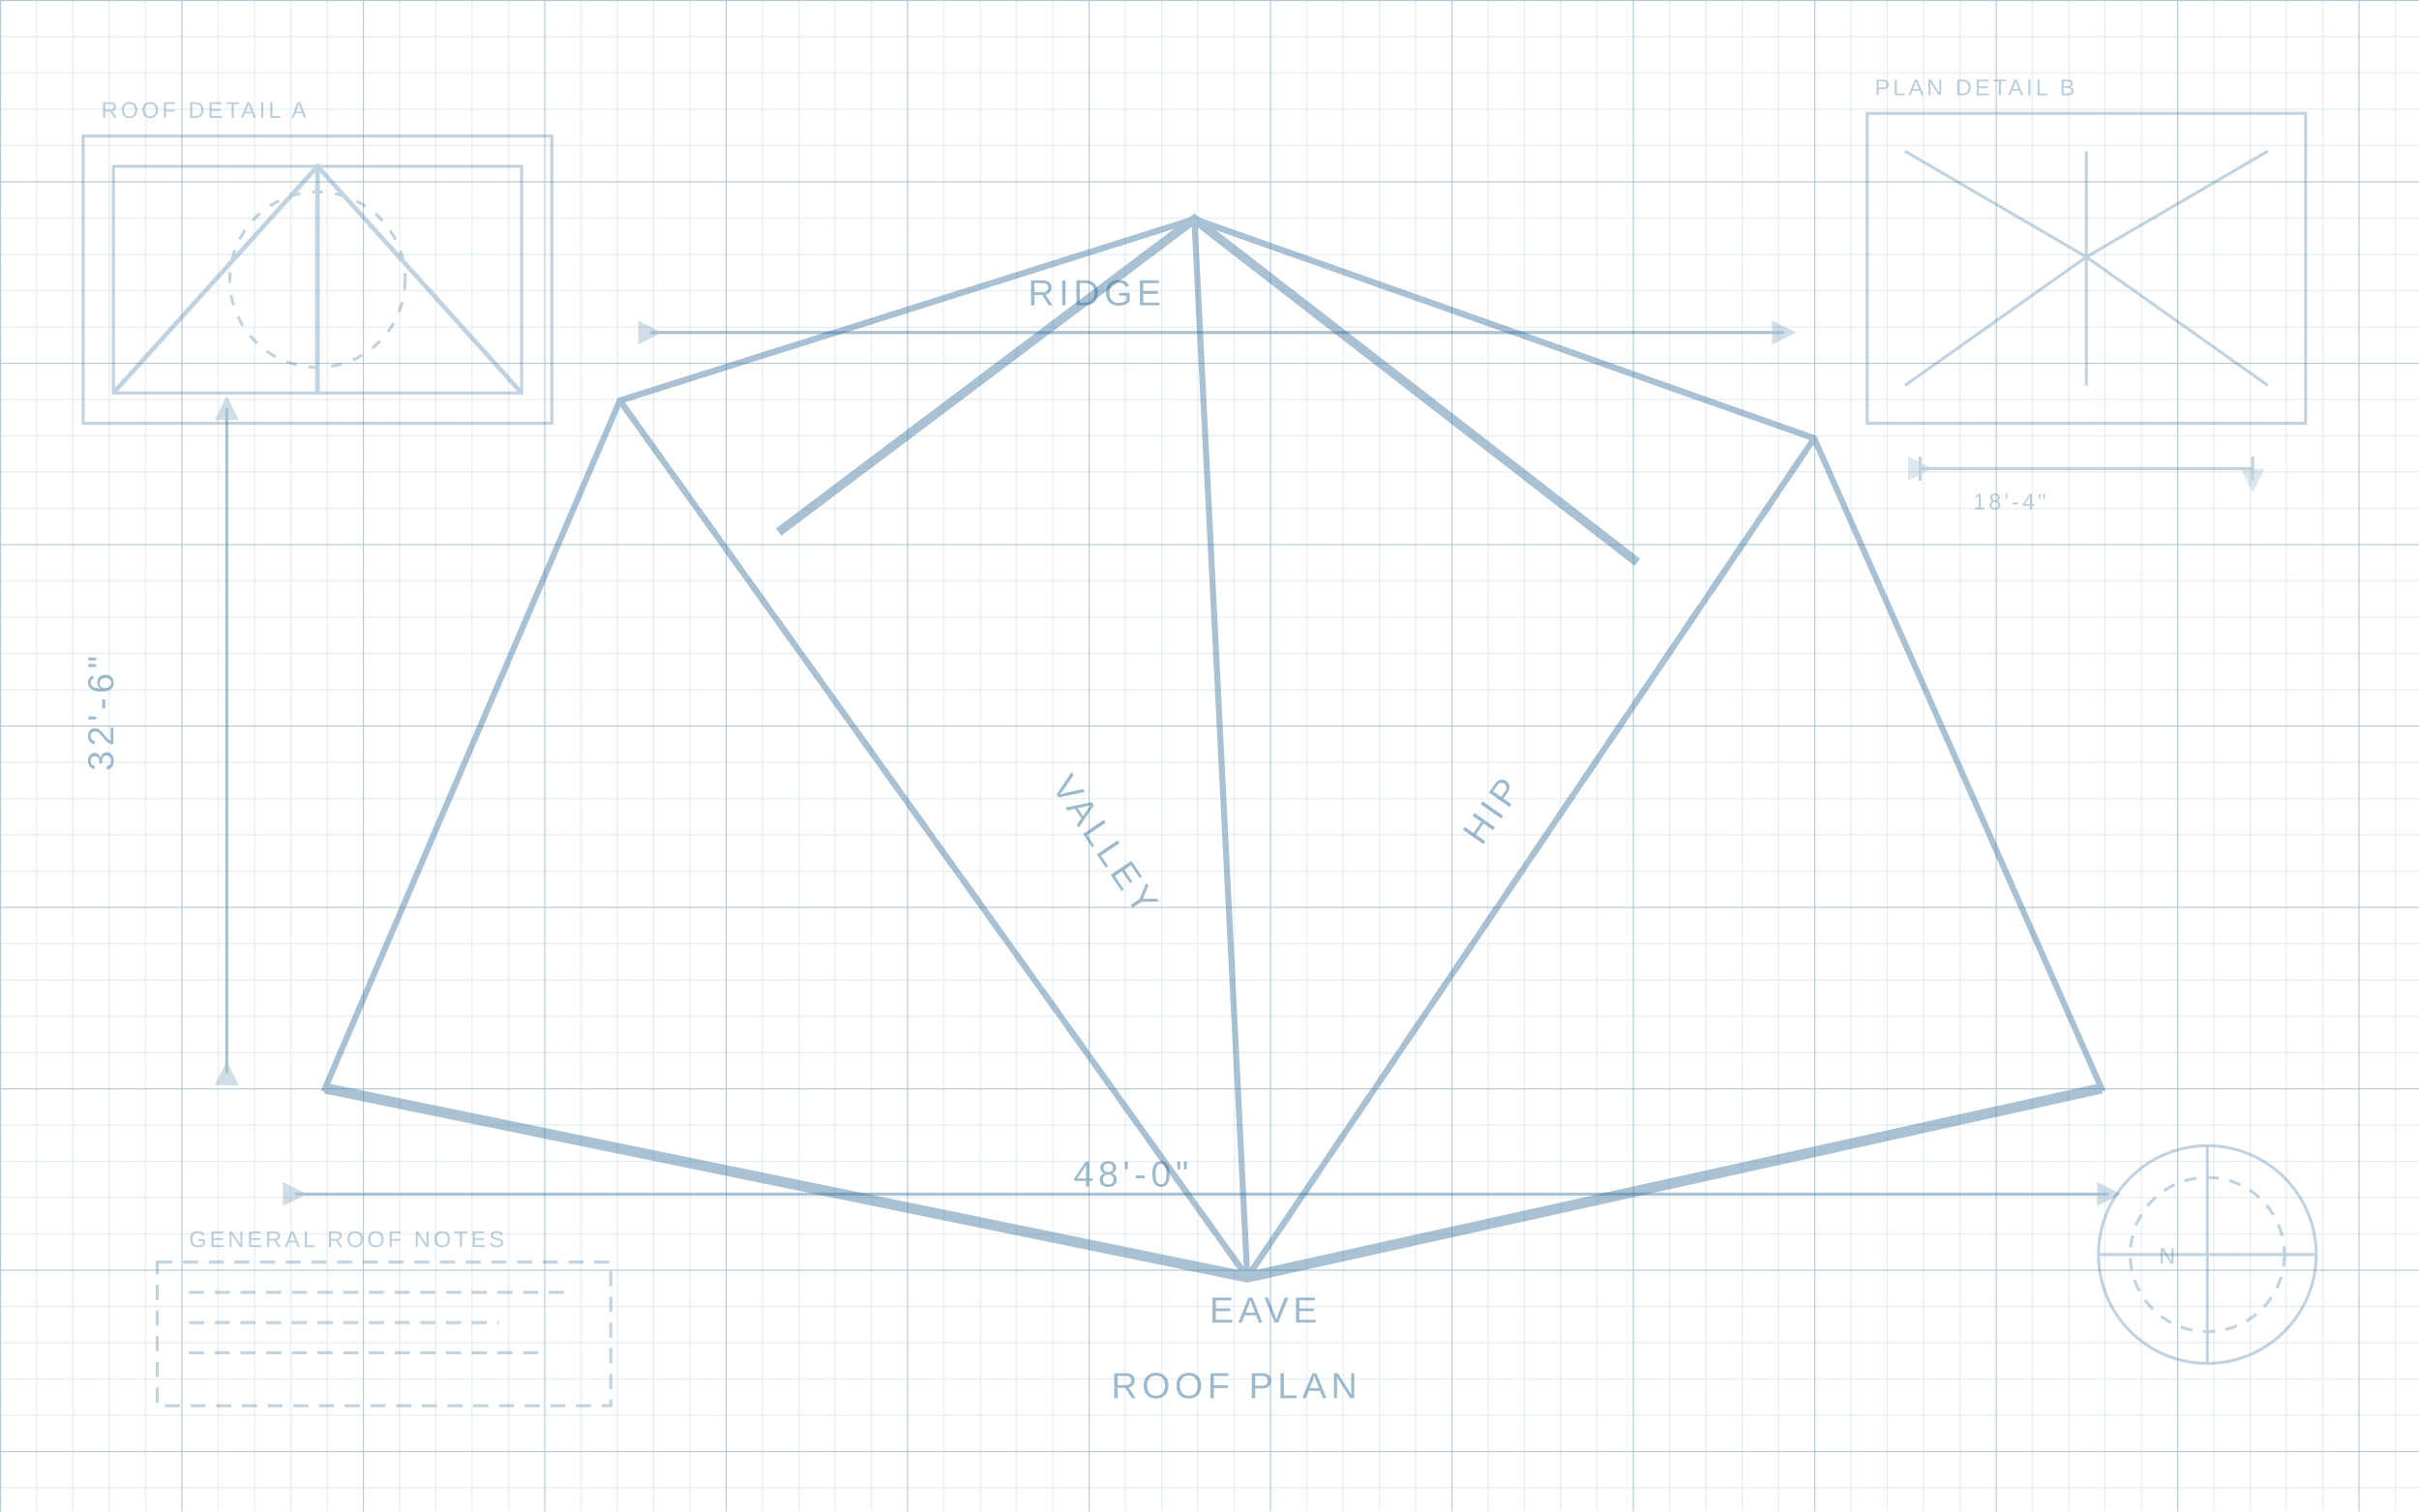
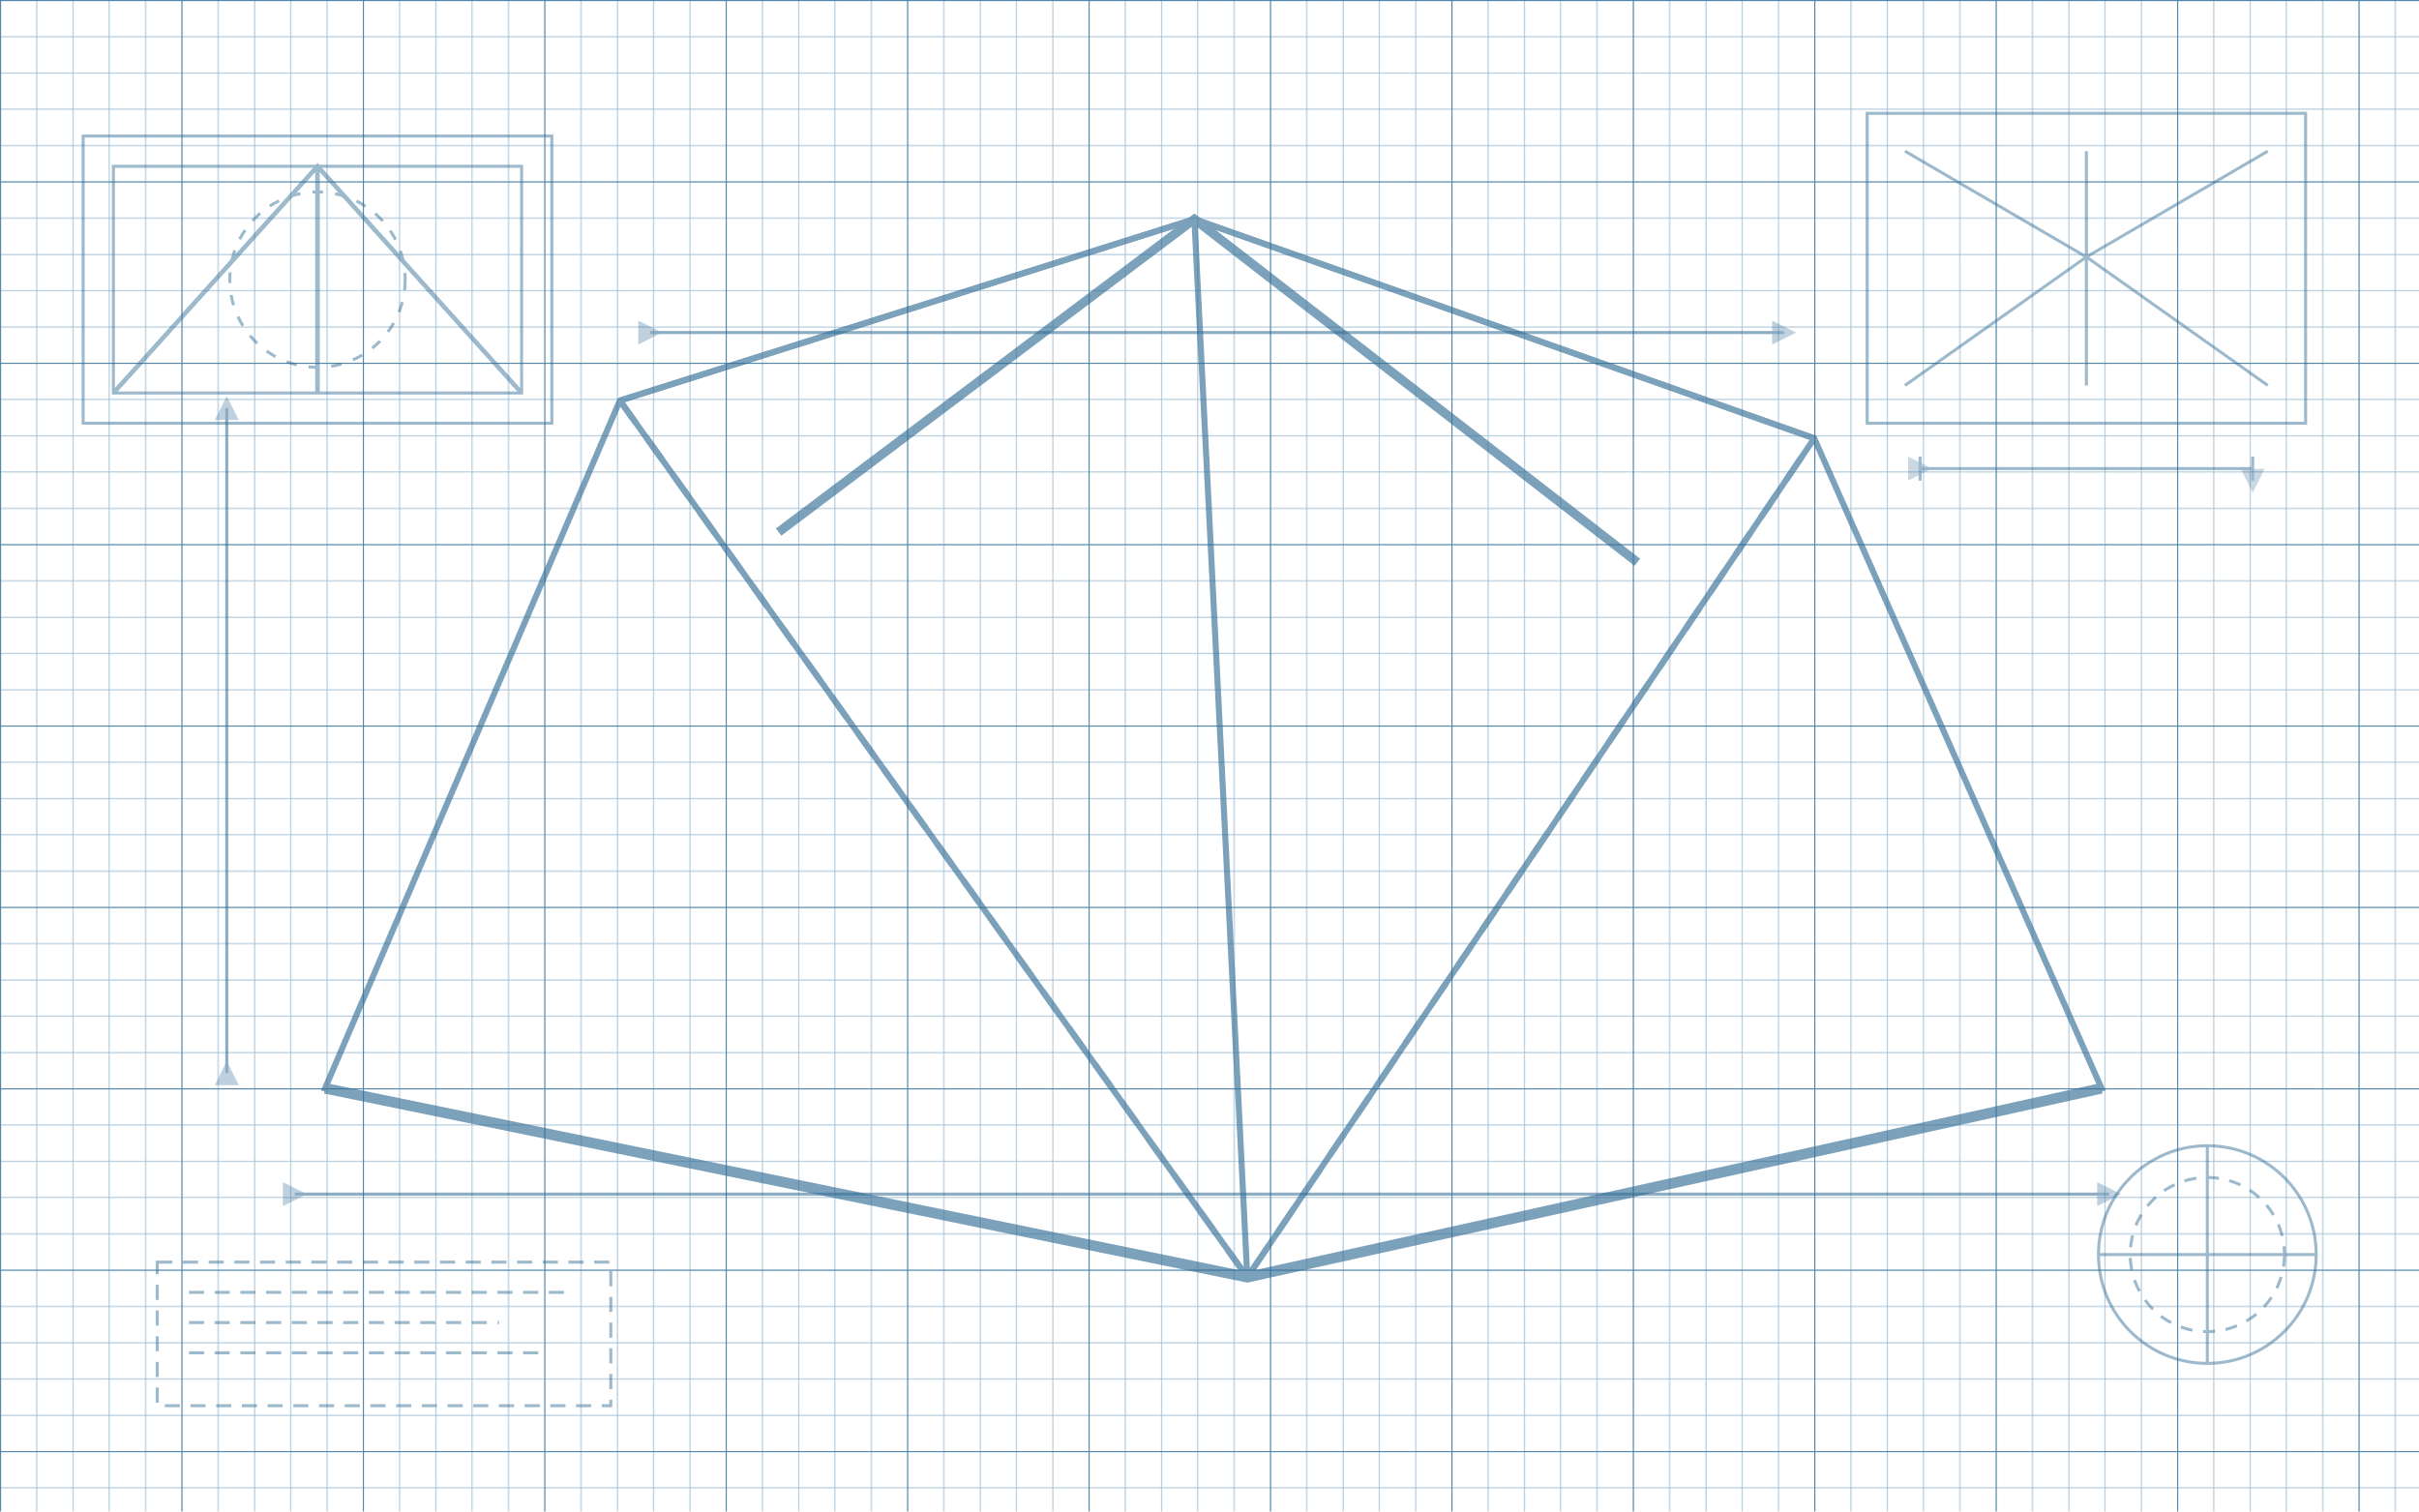
<svg xmlns="http://www.w3.org/2000/svg" viewBox="0 0 1600 1000" fill="none">
  <defs>
    <pattern id="minor" width="24" height="24" patternUnits="userSpaceOnUse">
-       <path d="M24 0H0V24" stroke="#4f87ad" stroke-width="1" opacity=".22" />
+       <path d="M24 0H0V24" stroke="#4f87ad" stroke-width="1" opacity=".58" />
    </pattern>
    <pattern id="major" width="120" height="120" patternUnits="userSpaceOnUse">
      <rect width="120" height="120" fill="url(#minor)" />
-       <path d="M120 0H0V120" stroke="#39759e" stroke-width="1.5" opacity=".28" />
+       <path d="M120 0H0V120" stroke="#39759e" stroke-width="1.5" opacity=".78" />
    </pattern>
    <marker id="arrow" markerWidth="8" markerHeight="8" refX="4" refY="4" orient="auto">
      <path d="M8 4 0 0v8z" fill="#326c95" opacity=".55" />
    </marker>
  </defs>
  <rect width="1600" height="1000" fill="url(#major)" />
-   <g stroke="#326c95" stroke-width="4" opacity=".42">
+   <g stroke="#326c95" stroke-width="4" opacity=".64">
    <path d="M215 720 410 265l380-120 410 145 190 430-565 125z" />
    <path d="m410 265 415 580M790 145l35 700M1200 290 825 845M410 265l380-120 410 145" />
    <path d="m215 720 610 125 565-125" stroke-width="7" />
    <path d="M410 265 825 845 1200 290" stroke-dasharray="18 12" />
    <path d="M515 352 790 145 1083 372" stroke-width="6" />
  </g>
-   <g stroke="#326c95" stroke-width="2" opacity=".42" marker-start="url(#arrow)" marker-end="url(#arrow)">
+   <g stroke="#326c95" stroke-width="2" opacity=".56" marker-start="url(#arrow)" marker-end="url(#arrow)">
    <path d="M195 790h1200" />
    <path d="M150 710V270" />
    <path d="M430 220h750" />
  </g>
-   <g fill="#326c95" opacity=".48" font-family="Arial, sans-serif" font-size="24" letter-spacing="3">
-     <text x="735" y="925">ROOF PLAN</text>
-     <text x="680" y="202">RIDGE</text>
-     <text x="800" y="875">EAVE</text>
-     <text x="695" y="520" transform="rotate(56 695 520)">VALLEY</text>
-     <text x="980" y="560" transform="rotate(-55 980 560)">HIP</text>
-     <text x="710" y="785">48'-0"</text>
-     <text x="75" y="510" transform="rotate(-90 75 510)">32'-6"</text>
-   </g>
-   <g stroke="#326c95" opacity=".3" stroke-width="2">
+   <g stroke="#326c95" opacity=".48" stroke-width="2">
    <path d="M55 90h310v190H55zM75 110h270v150H75z" />
    <path d="m75 260 135-150 135 150M210 110v150" stroke-width="3" />
    <circle cx="210" cy="185" r="58" stroke-dasharray="7 8" />
    <path d="M1235 75h290v205h-290zM1260 100l120 70 120-70M1260 255l120-85 120 85M1380 100v155" />
    <path d="M1270 310h220M1270 302v16M1490 302v16" marker-start="url(#arrow)" marker-end="url(#arrow)" />
    <path d="M104 835h300v95H104zM125 855h255M125 875h205M125 895h235" stroke-dasharray="10 7" />
    <circle cx="1460" cy="830" r="72" />
    <circle cx="1460" cy="830" r="51" stroke-dasharray="8 7" />
    <path d="M1388 830h144M1460 758v144" />
  </g>
-   <g fill="#326c95" opacity=".34" font-family="Arial, sans-serif" font-size="15" letter-spacing="2">
-     <text x="67" y="78">ROOF DETAIL A</text>
-     <text x="1240" y="63">PLAN DETAIL B</text>
-     <text x="1305" y="337">18'-4"</text>
-     <text x="125" y="825">GENERAL ROOF NOTES</text>
-     <text x="1428" y="836">N</text>
-   </g>
</svg>
